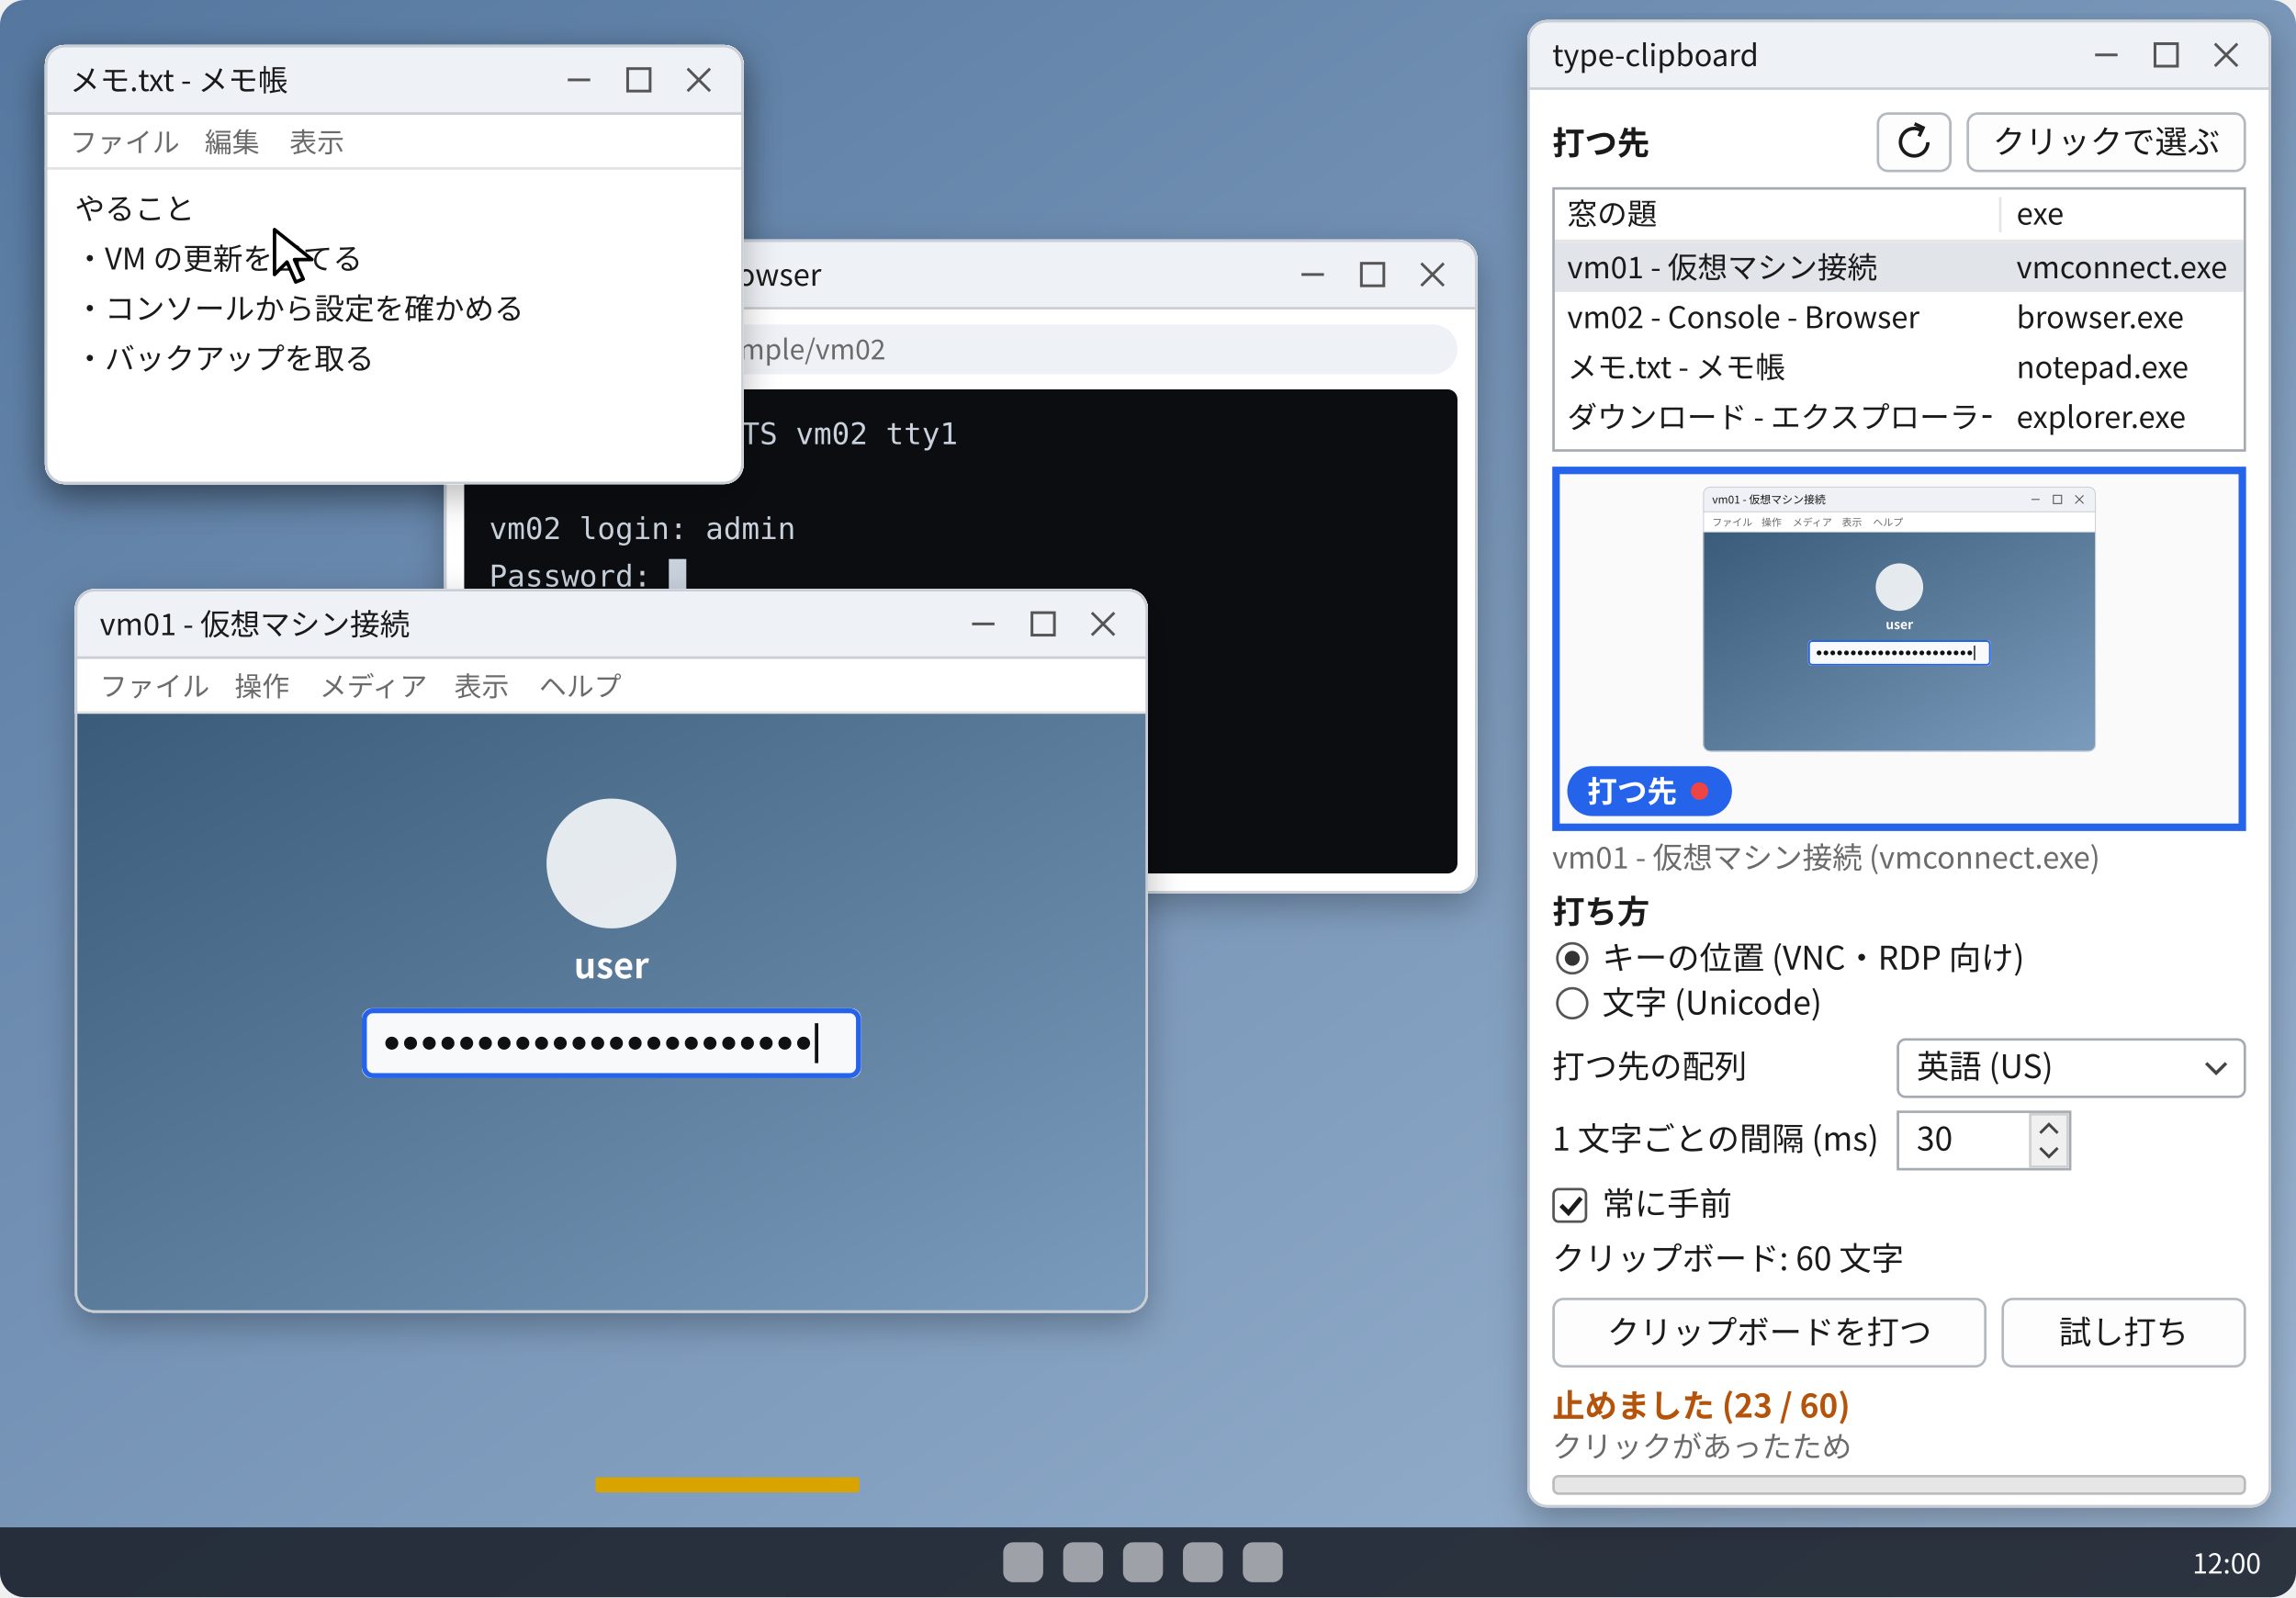
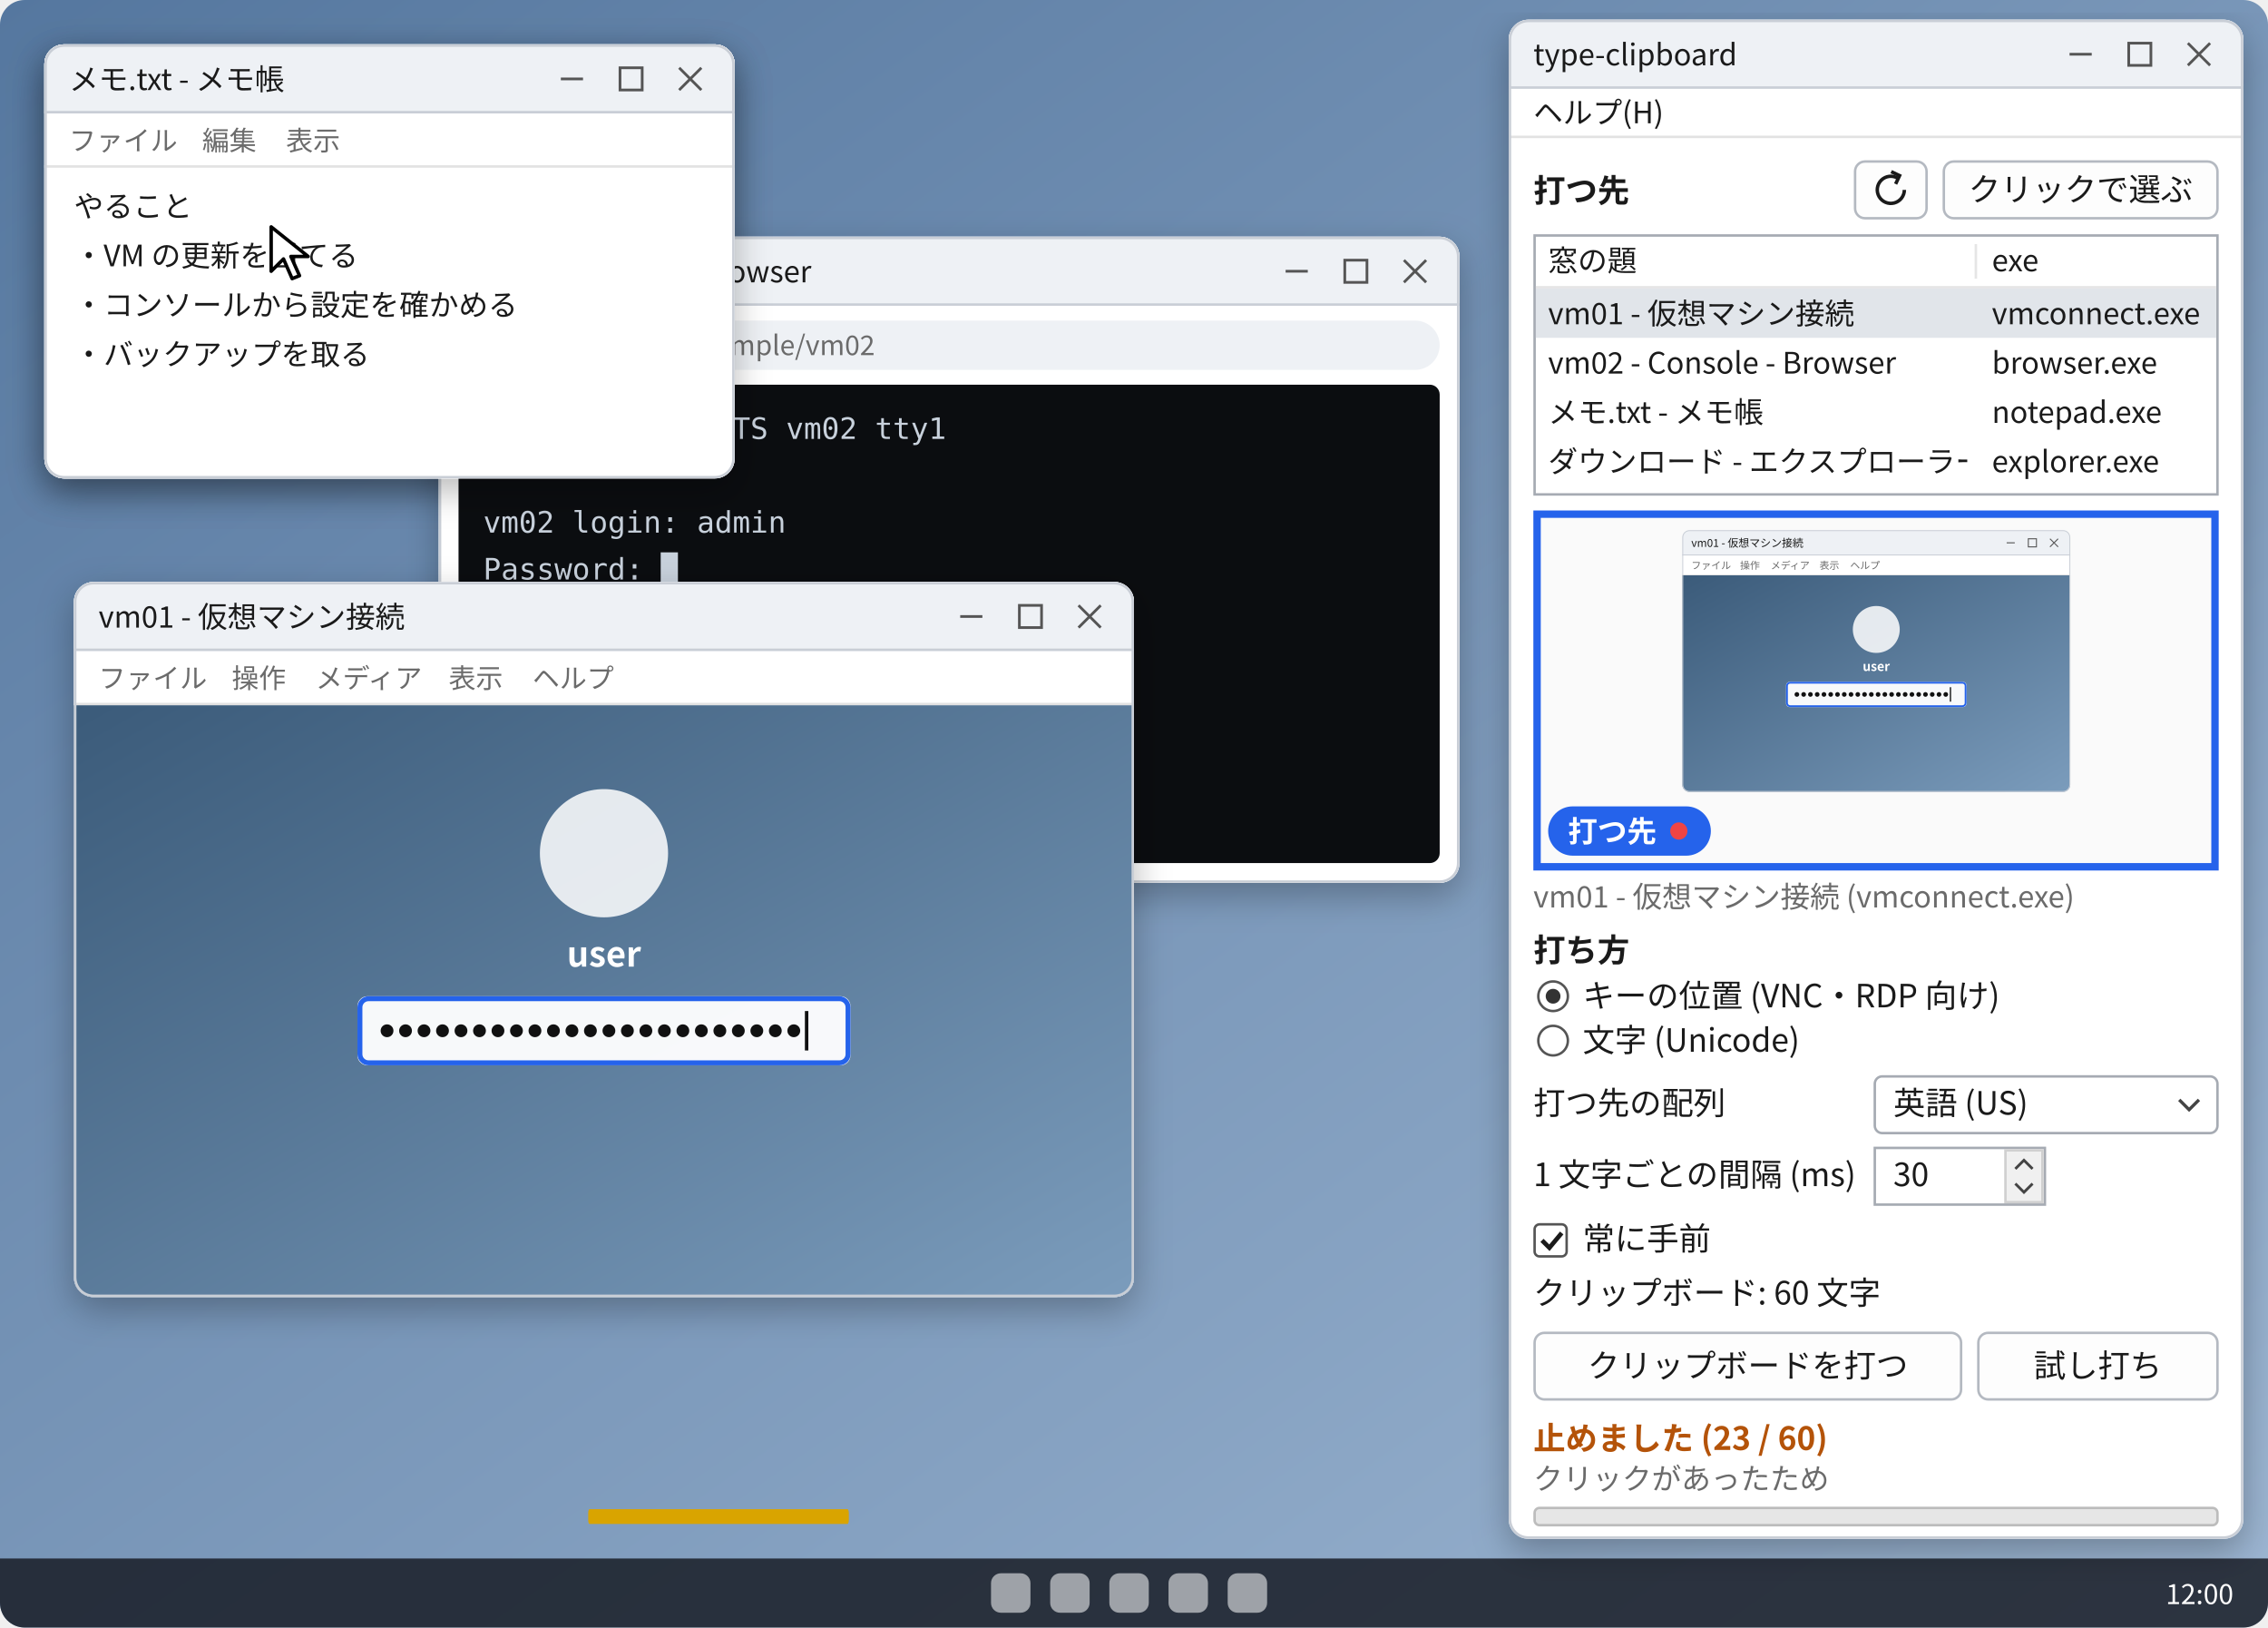
- <svg xmlns="http://www.w3.org/2000/svg" width="920" height="640" viewBox="0 0 920 640" role="img" aria-labelledby="title desc">
+ <svg xmlns="http://www.w3.org/2000/svg" width="920" height="660" viewBox="0 0 920 660" role="img" aria-labelledby="title desc">
  <style>
text{font-family:"Yu Gothic UI", "Meiryo UI", Meiryo, "Hiragino Sans", "Hiragino Kaku Gothic ProN", "Noto Sans CJK JP", "Noto Sans JP", "Segoe UI", system-ui, sans-serif;fill:#1a1a1a}
.mono{font-family:"Cascadia Mono", Consolas, "DejaVu Sans Mono", "Noto Sans Mono", ui-monospace, monospace}
.t11{font-size:11px}.t12{font-size:12px}.t13{font-size:13px}.t14{font-size:14px}.t22{font-size:22px}
.b{font-weight:700}.mu{fill:#6b6b6b}.wh{fill:#fff}.ph{fill:#888}.term{fill:#c8d1dc}
.c-blue{fill:#2563eb}.c-green{fill:#15803d}.c-amber{fill:#b45309}
.tb{transform-box:fill-box;transform-origin:50% 50%}.tl{transform-box:fill-box;transform-origin:0 50%}
.blink{animation:blink 1s step-end infinite}@keyframes blink{50%{opacity:0}}
@keyframes a1{0%{opacity:0;animation-timing-function:step-end}21.429%{opacity:1;animation-timing-function:step-end}100%{opacity:1}}
.a1{opacity:1;animation:a1 7s infinite}
@keyframes a2{0%{opacity:0;animation-timing-function:step-end}22.143%{opacity:1;animation-timing-function:step-end}100%{opacity:1}}
.a2{opacity:1;animation:a2 7s infinite}
@keyframes a3{0%{opacity:0;animation-timing-function:step-end}22.857%{opacity:1;animation-timing-function:step-end}100%{opacity:1}}
.a3{opacity:1;animation:a3 7s infinite}
@keyframes a4{0%{opacity:0;animation-timing-function:step-end}23.571%{opacity:1;animation-timing-function:step-end}100%{opacity:1}}
.a4{opacity:1;animation:a4 7s infinite}
@keyframes a5{0%{opacity:0;animation-timing-function:step-end}24.286%{opacity:1;animation-timing-function:step-end}100%{opacity:1}}
.a5{opacity:1;animation:a5 7s infinite}
@keyframes a6{0%{opacity:0;animation-timing-function:step-end}25%{opacity:1;animation-timing-function:step-end}100%{opacity:1}}
.a6{opacity:1;animation:a6 7s infinite}
@keyframes a7{0%{opacity:0;animation-timing-function:step-end}25.714%{opacity:1;animation-timing-function:step-end}100%{opacity:1}}
.a7{opacity:1;animation:a7 7s infinite}
@keyframes a8{0%{opacity:0;animation-timing-function:step-end}26.429%{opacity:1;animation-timing-function:step-end}100%{opacity:1}}
.a8{opacity:1;animation:a8 7s infinite}
@keyframes a9{0%{opacity:0;animation-timing-function:step-end}27.143%{opacity:1;animation-timing-function:step-end}100%{opacity:1}}
.a9{opacity:1;animation:a9 7s infinite}
@keyframes a10{0%{opacity:0;animation-timing-function:step-end}27.857%{opacity:1;animation-timing-function:step-end}100%{opacity:1}}
.a10{opacity:1;animation:a10 7s infinite}
@keyframes a11{0%{opacity:0;animation-timing-function:step-end}28.571%{opacity:1;animation-timing-function:step-end}100%{opacity:1}}
.a11{opacity:1;animation:a11 7s infinite}
@keyframes a12{0%{opacity:0;animation-timing-function:step-end}29.286%{opacity:1;animation-timing-function:step-end}100%{opacity:1}}
.a12{opacity:1;animation:a12 7s infinite}
@keyframes a13{0%{opacity:0;animation-timing-function:step-end}30%{opacity:1;animation-timing-function:step-end}100%{opacity:1}}
.a13{opacity:1;animation:a13 7s infinite}
@keyframes a14{0%{opacity:0;animation-timing-function:step-end}30.714%{opacity:1;animation-timing-function:step-end}100%{opacity:1}}
.a14{opacity:1;animation:a14 7s infinite}
@keyframes a15{0%{opacity:0;animation-timing-function:step-end}31.429%{opacity:1;animation-timing-function:step-end}100%{opacity:1}}
.a15{opacity:1;animation:a15 7s infinite}
@keyframes a16{0%{opacity:0;animation-timing-function:step-end}32.143%{opacity:1;animation-timing-function:step-end}100%{opacity:1}}
.a16{opacity:1;animation:a16 7s infinite}
@keyframes a17{0%{opacity:0;animation-timing-function:step-end}32.857%{opacity:1;animation-timing-function:step-end}100%{opacity:1}}
.a17{opacity:1;animation:a17 7s infinite}
@keyframes a18{0%{opacity:0;animation-timing-function:step-end}33.571%{opacity:1;animation-timing-function:step-end}100%{opacity:1}}
.a18{opacity:1;animation:a18 7s infinite}
@keyframes a19{0%{opacity:0;animation-timing-function:step-end}34.286%{opacity:1;animation-timing-function:step-end}100%{opacity:1}}
.a19{opacity:1;animation:a19 7s infinite}
@keyframes a20{0%{opacity:0;animation-timing-function:step-end}35%{opacity:1;animation-timing-function:step-end}100%{opacity:1}}
.a20{opacity:1;animation:a20 7s infinite}
@keyframes a21{0%{opacity:0;animation-timing-function:step-end}35.714%{opacity:1;animation-timing-function:step-end}100%{opacity:1}}
.a21{opacity:1;animation:a21 7s infinite}
@keyframes a22{0%{opacity:0;animation-timing-function:step-end}36.429%{opacity:1;animation-timing-function:step-end}100%{opacity:1}}
.a22{opacity:1;animation:a22 7s infinite}
@keyframes a23{0%{opacity:0;animation-timing-function:step-end}37.143%{opacity:1;animation-timing-function:step-end}100%{opacity:1}}
.a23{opacity:1;animation:a23 7s infinite}
@keyframes a24{0%{transform:translateX(0px);animation-timing-function:step-end}21.429%{transform:translateX(7.5px);animation-timing-function:step-end}22.143%{transform:translateX(15px);animation-timing-function:step-end}22.857%{transform:translateX(22.5px);animation-timing-function:step-end}23.571%{transform:translateX(30px);animation-timing-function:step-end}24.286%{transform:translateX(37.5px);animation-timing-function:step-end}25%{transform:translateX(45px);animation-timing-function:step-end}25.714%{transform:translateX(52.5px);animation-timing-function:step-end}26.429%{transform:translateX(60px);animation-timing-function:step-end}27.143%{transform:translateX(67.5px);animation-timing-function:step-end}27.857%{transform:translateX(75px);animation-timing-function:step-end}28.571%{transform:translateX(82.5px);animation-timing-function:step-end}29.286%{transform:translateX(90px);animation-timing-function:step-end}30%{transform:translateX(97.5px);animation-timing-function:step-end}30.714%{transform:translateX(105px);animation-timing-function:step-end}31.429%{transform:translateX(112.5px);animation-timing-function:step-end}32.143%{transform:translateX(120px);animation-timing-function:step-end}32.857%{transform:translateX(127.5px);animation-timing-function:step-end}33.571%{transform:translateX(135px);animation-timing-function:step-end}34.286%{transform:translateX(142.5px);animation-timing-function:step-end}35%{transform:translateX(150px);animation-timing-function:step-end}35.714%{transform:translateX(157.5px);animation-timing-function:step-end}36.429%{transform:translateX(165px);animation-timing-function:step-end}37.143%{transform:translateX(172.5px);animation-timing-function:step-end}100%{transform:translateX(172.5px)}}
.a24{transform:translateX(172.5px);animation:a24 7s infinite}
@keyframes a25{0%{opacity:0;animation-timing-function:step-end}37.429%{opacity:1;animation-timing-function:step-end}100%{opacity:1}}
.a25{opacity:1;animation:a25 7s infinite}
@keyframes a26{0%{opacity:1;animation-timing-function:step-end}14.286%{opacity:.45;animation-timing-function:step-end}37.429%{opacity:1;animation-timing-function:step-end}100%{opacity:1}}
.a26{opacity:1;animation:a26 7s infinite}
@keyframes a27{0%{opacity:0;animation-timing-function:step-end}14.286%{opacity:.16;animation-timing-function:step-end}16.857%{opacity:0;animation-timing-function:step-end}100%{opacity:0}}
.a27{opacity:0;animation:a27 7s infinite}
@keyframes a28{0%{opacity:1;animation-timing-function:step-end}14.286%{opacity:0;animation-timing-function:step-end}100%{opacity:0}}
.a28{opacity:0;animation:a28 7s infinite}
@keyframes a29{0%{opacity:0;animation-timing-function:step-end}14.286%{opacity:1;animation-timing-function:step-end}21.429%{opacity:0;animation-timing-function:step-end}100%{opacity:0}}
.a29{opacity:0;animation:a29 7s infinite}
@keyframes a30{0%{opacity:0;animation-timing-function:step-end}21.429%{opacity:1;animation-timing-function:step-end}22.143%{opacity:0;animation-timing-function:step-end}100%{opacity:0}}
.a30{opacity:0;animation:a30 7s infinite}
@keyframes a31{0%{opacity:0;animation-timing-function:step-end}22.143%{opacity:1;animation-timing-function:step-end}22.857%{opacity:0;animation-timing-function:step-end}100%{opacity:0}}
.a31{opacity:0;animation:a31 7s infinite}
@keyframes a32{0%{opacity:0;animation-timing-function:step-end}22.857%{opacity:1;animation-timing-function:step-end}23.571%{opacity:0;animation-timing-function:step-end}100%{opacity:0}}
.a32{opacity:0;animation:a32 7s infinite}
@keyframes a33{0%{opacity:0;animation-timing-function:step-end}23.571%{opacity:1;animation-timing-function:step-end}24.286%{opacity:0;animation-timing-function:step-end}100%{opacity:0}}
.a33{opacity:0;animation:a33 7s infinite}
@keyframes a34{0%{opacity:0;animation-timing-function:step-end}24.286%{opacity:1;animation-timing-function:step-end}25%{opacity:0;animation-timing-function:step-end}100%{opacity:0}}
.a34{opacity:0;animation:a34 7s infinite}
@keyframes a35{0%{opacity:0;animation-timing-function:step-end}25%{opacity:1;animation-timing-function:step-end}25.714%{opacity:0;animation-timing-function:step-end}100%{opacity:0}}
.a35{opacity:0;animation:a35 7s infinite}
@keyframes a36{0%{opacity:0;animation-timing-function:step-end}25.714%{opacity:1;animation-timing-function:step-end}26.429%{opacity:0;animation-timing-function:step-end}100%{opacity:0}}
.a36{opacity:0;animation:a36 7s infinite}
@keyframes a37{0%{opacity:0;animation-timing-function:step-end}26.429%{opacity:1;animation-timing-function:step-end}27.143%{opacity:0;animation-timing-function:step-end}100%{opacity:0}}
.a37{opacity:0;animation:a37 7s infinite}
@keyframes a38{0%{opacity:0;animation-timing-function:step-end}27.143%{opacity:1;animation-timing-function:step-end}27.857%{opacity:0;animation-timing-function:step-end}100%{opacity:0}}
.a38{opacity:0;animation:a38 7s infinite}
@keyframes a39{0%{opacity:0;animation-timing-function:step-end}27.857%{opacity:1;animation-timing-function:step-end}28.571%{opacity:0;animation-timing-function:step-end}100%{opacity:0}}
.a39{opacity:0;animation:a39 7s infinite}
@keyframes a40{0%{opacity:0;animation-timing-function:step-end}28.571%{opacity:1;animation-timing-function:step-end}29.286%{opacity:0;animation-timing-function:step-end}100%{opacity:0}}
.a40{opacity:0;animation:a40 7s infinite}
@keyframes a41{0%{opacity:0;animation-timing-function:step-end}29.286%{opacity:1;animation-timing-function:step-end}30%{opacity:0;animation-timing-function:step-end}100%{opacity:0}}
.a41{opacity:0;animation:a41 7s infinite}
@keyframes a42{0%{opacity:0;animation-timing-function:step-end}30%{opacity:1;animation-timing-function:step-end}30.714%{opacity:0;animation-timing-function:step-end}100%{opacity:0}}
.a42{opacity:0;animation:a42 7s infinite}
@keyframes a43{0%{opacity:0;animation-timing-function:step-end}30.714%{opacity:1;animation-timing-function:step-end}31.429%{opacity:0;animation-timing-function:step-end}100%{opacity:0}}
.a43{opacity:0;animation:a43 7s infinite}
@keyframes a44{0%{opacity:0;animation-timing-function:step-end}31.429%{opacity:1;animation-timing-function:step-end}32.143%{opacity:0;animation-timing-function:step-end}100%{opacity:0}}
.a44{opacity:0;animation:a44 7s infinite}
@keyframes a45{0%{opacity:0;animation-timing-function:step-end}32.143%{opacity:1;animation-timing-function:step-end}32.857%{opacity:0;animation-timing-function:step-end}100%{opacity:0}}
.a45{opacity:0;animation:a45 7s infinite}
@keyframes a46{0%{opacity:0;animation-timing-function:step-end}32.857%{opacity:1;animation-timing-function:step-end}33.571%{opacity:0;animation-timing-function:step-end}100%{opacity:0}}
.a46{opacity:0;animation:a46 7s infinite}
@keyframes a47{0%{opacity:0;animation-timing-function:step-end}33.571%{opacity:1;animation-timing-function:step-end}34.286%{opacity:0;animation-timing-function:step-end}100%{opacity:0}}
.a47{opacity:0;animation:a47 7s infinite}
@keyframes a48{0%{opacity:0;animation-timing-function:step-end}34.286%{opacity:1;animation-timing-function:step-end}35%{opacity:0;animation-timing-function:step-end}100%{opacity:0}}
.a48{opacity:0;animation:a48 7s infinite}
@keyframes a49{0%{opacity:0;animation-timing-function:step-end}35%{opacity:1;animation-timing-function:step-end}35.714%{opacity:0;animation-timing-function:step-end}100%{opacity:0}}
.a49{opacity:0;animation:a49 7s infinite}
@keyframes a50{0%{opacity:0;animation-timing-function:step-end}35.714%{opacity:1;animation-timing-function:step-end}36.429%{opacity:0;animation-timing-function:step-end}100%{opacity:0}}
.a50{opacity:0;animation:a50 7s infinite}
@keyframes a51{0%{opacity:0;animation-timing-function:step-end}36.429%{opacity:1;animation-timing-function:step-end}37.143%{opacity:0;animation-timing-function:step-end}100%{opacity:0}}
.a51{opacity:0;animation:a51 7s infinite}
@keyframes a52{0%{opacity:0;animation-timing-function:step-end}37.143%{opacity:1;animation-timing-function:step-end}37.429%{opacity:0;animation-timing-function:step-end}100%{opacity:0}}
.a52{opacity:0;animation:a52 7s infinite}
@keyframes a53{0%{opacity:0;animation-timing-function:step-end}14.286%{opacity:1;animation-timing-function:step-end}37.429%{opacity:0;animation-timing-function:step-end}100%{opacity:0}}
.a53{opacity:0;animation:a53 7s infinite}
@keyframes a54{0%{transform:scaleX(0);fill:#06b025;animation-timing-function:step-end}21.429%{transform:scaleX(0.017);fill:#06b025;animation-timing-function:step-end}22.143%{transform:scaleX(0.033);fill:#06b025;animation-timing-function:step-end}22.857%{transform:scaleX(0.05);fill:#06b025;animation-timing-function:step-end}23.571%{transform:scaleX(0.067);fill:#06b025;animation-timing-function:step-end}24.286%{transform:scaleX(0.083);fill:#06b025;animation-timing-function:step-end}25%{transform:scaleX(0.1);fill:#06b025;animation-timing-function:step-end}25.714%{transform:scaleX(0.117);fill:#06b025;animation-timing-function:step-end}26.429%{transform:scaleX(0.133);fill:#06b025;animation-timing-function:step-end}27.143%{transform:scaleX(0.15);fill:#06b025;animation-timing-function:step-end}27.857%{transform:scaleX(0.167);fill:#06b025;animation-timing-function:step-end}28.571%{transform:scaleX(0.183);fill:#06b025;animation-timing-function:step-end}29.286%{transform:scaleX(0.2);fill:#06b025;animation-timing-function:step-end}30%{transform:scaleX(0.217);fill:#06b025;animation-timing-function:step-end}30.714%{transform:scaleX(0.233);fill:#06b025;animation-timing-function:step-end}31.429%{transform:scaleX(0.25);fill:#06b025;animation-timing-function:step-end}32.143%{transform:scaleX(0.267);fill:#06b025;animation-timing-function:step-end}32.857%{transform:scaleX(0.283);fill:#06b025;animation-timing-function:step-end}33.571%{transform:scaleX(0.3);fill:#06b025;animation-timing-function:step-end}34.286%{transform:scaleX(0.317);fill:#06b025;animation-timing-function:step-end}35%{transform:scaleX(0.333);fill:#06b025;animation-timing-function:step-end}35.714%{transform:scaleX(0.35);fill:#06b025;animation-timing-function:step-end}36.429%{transform:scaleX(0.367);fill:#06b025;animation-timing-function:step-end}37.143%{transform:scaleX(0.383);fill:#06b025;animation-timing-function:step-end}37.429%{transform:scaleX(0.383);fill:#d9a400;animation-timing-function:step-end}100%{transform:scaleX(0.383);fill:#d9a400}}
.a54{transform:scaleX(0.383);fill:#d9a400;animation:a54 7s infinite}
@keyframes a55{0%{opacity:0;transform:scale(.45);animation-timing-function:step-end}14.286%{opacity:.95;transform:scale(.45);animation-timing-function:ease-out}20.714%{opacity:0;transform:scale(2.6);animation-timing-function:step-end}100%{opacity:0;transform:scale(2.6)}}
.a55{opacity:0;transform:scale(2.6);animation:a55 7s infinite}
@keyframes a56{0%{opacity:0;transform:scale(.45);animation-timing-function:step-end}37.429%{opacity:.95;transform:scale(.45);animation-timing-function:ease-out}43.857%{opacity:0;transform:scale(2.6);animation-timing-function:step-end}100%{opacity:0;transform:scale(2.6)}}
.a56{opacity:0;transform:scale(2.6);animation:a56 7s infinite}
- @keyframes a57{0%{transform:translate(245px,418px);animation-timing-function:step-end}4.286%{transform:translate(245px,418px);animation-timing-function:cubic-bezier(.4,.1,.2,1)}14.286%{transform:translate(709px,534px);animation-timing-function:step-end}23.571%{transform:translate(709px,534px);animation-timing-function:cubic-bezier(.4,.1,.2,1)}35%{transform:translate(110px,92px);animation-timing-function:step-end}100%{transform:translate(110px,92px)}}
+ @keyframes a57{0%{transform:translate(245px,418px);animation-timing-function:step-end}4.286%{transform:translate(245px,418px);animation-timing-function:cubic-bezier(.4,.1,.2,1)}14.286%{transform:translate(709px,554px);animation-timing-function:step-end}23.571%{transform:translate(709px,554px);animation-timing-function:cubic-bezier(.4,.1,.2,1)}35%{transform:translate(110px,92px);animation-timing-function:step-end}100%{transform:translate(110px,92px)}}
.a57{transform:translate(110px,92px);animation:a57 7s infinite}
@media (prefers-reduced-motion:reduce){*{animation:none!important}}
</style>
  <defs>
    <linearGradient id="desk" x1="0" y1="0" x2="1" y2="1">
      <stop offset="0" stop-color="#55779f" />
      <stop offset="1" stop-color="#9db6d2" />
    </linearGradient>
    <linearGradient id="vm-screen" x1="0" y1="0" x2="1" y2="1">
      <stop offset="0" stop-color="#3b5b7a" />
      <stop offset="1" stop-color="#7b9cbc" />
    </linearGradient>
    <filter id="shadow" x="-20%" y="-20%" width="140%" height="150%">
      <feDropShadow dx="0" dy="5" stdDeviation="7" flood-color="#000" flood-opacity=".28" />
    </filter>
    <clipPath id="canvas">
-       <rect width="920" height="640" rx="10" />
+       <rect width="920" height="660" rx="10" />
    </clipPath>
    <clipPath id="clip-app">
-       <rect x="612" y="8" width="298" height="596" rx="8" />
+       <rect x="612" y="8" width="298" height="616" rx="8" />
    </clipPath>
    <clipPath id="clip-title">
-       <rect x="622" y="75" width="176" height="106" />
+       <rect x="622" y="95" width="176" height="106" />
    </clipPath>
    <clipPath id="clip-exe">
-       <rect x="802" y="75" width="96" height="106" />
+       <rect x="802" y="95" width="96" height="106" />
    </clipPath>
    <clipPath id="clip-note">
      <rect width="280" height="176" rx="8" />
    </clipPath>
    <clipPath id="clip-vnc">
      <rect width="414" height="262" rx="8" />
    </clipPath>
    <clipPath id="clip-vm">
      <rect width="430" height="290" rx="8" />
    </clipPath>
  </defs>
  <g clip-path="url(#canvas)">
-     <rect width="920" height="640" fill="url(#desk)" />
+     <rect width="920" height="660" fill="url(#desk)" />
    <g transform="translate(18,18)">
      <rect width="280" height="176" rx="8" fill="#fff" filter="url(#shadow)" />
      <g clip-path="url(#clip-note)">
        <rect width="280" height="176" fill="#fff" />
        <rect width="280" height="28" fill="#eef1f5" />
        <line x1="0" y1="27.5" x2="280" y2="27.5" stroke="#c9ced6" />
        <text x="10" y="18.5" class="t12">メモ.txt - メモ帳</text>
        <g stroke="#555" stroke-width="1.1" fill="none">
          <line x1="209.5" y1="14.0" x2="218.5" y2="14.0" />
          <rect x="233.5" y="9.5" width="9" height="9" />
          <path d="M257.5,9.5l9,9M266.5,9.5l-9,9" />
        </g>
        <line x1="0" y1="49.5" x2="280" y2="49.5" stroke="#e2e2e2" />
        <text x="10" y="43" class="t11 mu">ファイル</text>
        <text x="64" y="43" class="t11 mu">編集</text>
        <text x="98" y="43" class="t11 mu">表示</text>
        <text x="12" y="70" class="t12">やること</text>
        <text x="12" y="90" class="t12">・VM の更新を当てる</text>
        <text x="12" y="110" class="t12">・コンソールから設定を確かめる</text>
        <text x="12" y="130" class="t12">・バックアップを取る</text>
      </g>
      <rect x=".5" y=".5" width="279" height="175" rx="7.5" fill="none" stroke="#c9ced6" />
    </g>
    <g transform="translate(178,96)">
      <rect width="414" height="262" rx="8" fill="#fff" filter="url(#shadow)" />
      <g clip-path="url(#clip-vnc)">
        <rect width="414" height="262" fill="#fff" />
        <rect width="414" height="28" fill="#eef1f5" />
        <line x1="0" y1="27.5" x2="414" y2="27.5" stroke="#c9ced6" />
        <text x="10" y="18.5" class="t12">vm02 - Console - Browser</text>
        <g stroke="#555" stroke-width="1.1" fill="none">
          <line x1="343.5" y1="14.0" x2="352.5" y2="14.0" />
          <rect x="367.5" y="9.5" width="9" height="9" />
          <path d="M391.5,9.5l9,9M400.5,9.5l-9,9" />
        </g>
        <rect x="8" y="34" width="398" height="20" rx="10" fill="#eef1f5" />
        <text x="20" y="48" class="t11 mu">https://console.example/vm02</text>
        <rect x="8" y="60" width="398" height="194" rx="4" fill="#0b0d10" />
        <text x="18" y="82" class="t12 mono term">Ubuntu 24.04 LTS vm02 tty1</text>
        <text x="18" y="120" class="t12 mono term">vm02 login: admin</text>
        <text x="18" y="139" class="t12 mono term">Password:</text>
        <rect class="blink" x="90" y="128" width="7" height="13" fill="#c8d1dc" />
      </g>
      <rect x=".5" y=".5" width="413" height="261" rx="7.5" fill="none" stroke="#c9ced6" />
    </g>
    <g transform="translate(30,236)">
      <rect width="430" height="290" rx="8" fill="#fff" filter="url(#shadow)" />
      <g clip-path="url(#clip-vm)">
        <rect width="430" height="290" fill="#fff" />
        <rect width="430" height="28" fill="#eef1f5" />
        <line x1="0" y1="27.5" x2="430" y2="27.5" stroke="#c9ced6" />
        <text x="10" y="18.5" class="t12">vm01 - 仮想マシン接続</text>
        <g stroke="#555" stroke-width="1.1" fill="none">
          <line x1="359.5" y1="14.0" x2="368.5" y2="14.0" />
          <rect x="383.5" y="9.5" width="9" height="9" />
          <path d="M407.5,9.5l9,9M416.5,9.5l-9,9" />
        </g>
        <line x1="0" y1="49.5" x2="430" y2="49.5" stroke="#e2e2e2" />
        <text x="10" y="43" class="t11 mu">ファイル</text>
        <text x="64" y="43" class="t11 mu">操作</text>
        <text x="98" y="43" class="t11 mu">メディア</text>
        <text x="152" y="43" class="t11 mu">表示</text>
        <text x="186" y="43" class="t11 mu">ヘルプ</text>
        <rect y="50" width="430" height="240" fill="url(#vm-screen)" />
        <g style="opacity:1">
          <circle cx="215.0" cy="110" r="26" fill="#fff" fill-opacity=".85" />
          <text x="215" y="156" class="t14 b wh" text-anchor="middle">user</text>
          <rect x="115.0" y="168" width="200" height="28" rx="4" fill="#fff" fill-opacity=".95" />
          <rect x="116.0" y="169" width="198" height="26" rx="3.5" fill="none" stroke="#2563eb" stroke-width="2" style="opacity:1" />
          <text x="124" y="186.5" class="t13 ph" style="opacity:0">パスワード</text>
          <circle cx="127" cy="182" r="2.6" fill="#111" class="a1" />
          <circle cx="134.5" cy="182" r="2.6" fill="#111" class="a2" />
          <circle cx="142" cy="182" r="2.6" fill="#111" class="a3" />
          <circle cx="149.5" cy="182" r="2.6" fill="#111" class="a4" />
          <circle cx="157" cy="182" r="2.6" fill="#111" class="a5" />
          <circle cx="164.5" cy="182" r="2.6" fill="#111" class="a6" />
          <circle cx="172" cy="182" r="2.6" fill="#111" class="a7" />
          <circle cx="179.5" cy="182" r="2.6" fill="#111" class="a8" />
          <circle cx="187" cy="182" r="2.6" fill="#111" class="a9" />
          <circle cx="194.5" cy="182" r="2.6" fill="#111" class="a10" />
          <circle cx="202" cy="182" r="2.6" fill="#111" class="a11" />
          <circle cx="209.5" cy="182" r="2.6" fill="#111" class="a12" />
          <circle cx="217" cy="182" r="2.6" fill="#111" class="a13" />
          <circle cx="224.5" cy="182" r="2.6" fill="#111" class="a14" />
          <circle cx="232" cy="182" r="2.6" fill="#111" class="a15" />
          <circle cx="239.5" cy="182" r="2.6" fill="#111" class="a16" />
          <circle cx="247" cy="182" r="2.6" fill="#111" class="a17" />
          <circle cx="254.5" cy="182" r="2.6" fill="#111" class="a18" />
          <circle cx="262" cy="182" r="2.6" fill="#111" class="a19" />
          <circle cx="269.5" cy="182" r="2.6" fill="#111" class="a20" />
          <circle cx="277" cy="182" r="2.6" fill="#111" class="a21" />
          <circle cx="284.5" cy="182" r="2.6" fill="#111" class="a22" />
          <circle cx="292" cy="182" r="2.6" fill="#111" class="a23" />
          <circle cx="299.5" cy="182" r="2.6" fill="#111" style="opacity:0" />
          <g style="opacity:1">
            <g class="a24">
              <rect class="blink" x="124.0" y="174" width="1.4" height="16" fill="#111" />
            </g>
          </g>
        </g>
        <text x="215" y="178" class="t22 b wh" text-anchor="middle" style="opacity:0">ようこそ</text>
      </g>
      <rect x=".5" y=".5" width="429" height="289" rx="7.5" fill="none" stroke="#c9ced6" />
    </g>
    <g transform="translate(18,18)">
      <g class="a25">
        <rect width="280" height="176" rx="8" fill="#fff" filter="url(#shadow)" />
        <g clip-path="url(#clip-note)">
          <rect width="280" height="176" fill="#fff" />
          <rect width="280" height="28" fill="#eef1f5" />
          <line x1="0" y1="27.5" x2="280" y2="27.5" stroke="#c9ced6" />
          <text x="10" y="18.5" class="t12">メモ.txt - メモ帳</text>
          <g stroke="#555" stroke-width="1.1" fill="none">
            <line x1="209.5" y1="14.0" x2="218.5" y2="14.0" />
            <rect x="233.5" y="9.5" width="9" height="9" />
            <path d="M257.5,9.5l9,9M266.5,9.5l-9,9" />
          </g>
          <line x1="0" y1="49.5" x2="280" y2="49.5" stroke="#e2e2e2" />
          <text x="10" y="43" class="t11 mu">ファイル</text>
          <text x="64" y="43" class="t11 mu">編集</text>
          <text x="98" y="43" class="t11 mu">表示</text>
          <text x="12" y="70" class="t12">やること</text>
          <text x="12" y="90" class="t12">・VM の更新を当てる</text>
          <text x="12" y="110" class="t12">・コンソールから設定を確かめる</text>
          <text x="12" y="130" class="t12">・バックアップを取る</text>
        </g>
        <rect x=".5" y=".5" width="279" height="175" rx="7.5" fill="none" stroke="#c9ced6" />
      </g>
    </g>
-     <rect y="612" width="920" height="28" fill="#141820" fill-opacity=".82" />
-     <rect x="402.0" y="618" width="16" height="16" rx="4" fill="#fff" fill-opacity=".55" />
-     <rect x="426.0" y="618" width="16" height="16" rx="4" fill="#fff" fill-opacity=".55" />
-     <rect x="450.0" y="618" width="16" height="16" rx="4" fill="#fff" fill-opacity=".55" />
-     <rect x="474.0" y="618" width="16" height="16" rx="4" fill="#fff" fill-opacity=".55" />
-     <rect x="498.0" y="618" width="16" height="16" rx="4" fill="#fff" fill-opacity=".55" />
-     <text x="906" y="630.5" class="t11 wh" text-anchor="end">12:00</text>
+     <rect y="632" width="920" height="28" fill="#141820" fill-opacity=".82" />
+     <rect x="402.0" y="638" width="16" height="16" rx="4" fill="#fff" fill-opacity=".55" />
+     <rect x="426.0" y="638" width="16" height="16" rx="4" fill="#fff" fill-opacity=".55" />
+     <rect x="450.0" y="638" width="16" height="16" rx="4" fill="#fff" fill-opacity=".55" />
+     <rect x="474.0" y="638" width="16" height="16" rx="4" fill="#fff" fill-opacity=".55" />
+     <rect x="498.0" y="638" width="16" height="16" rx="4" fill="#fff" fill-opacity=".55" />
+     <text x="906" y="650.5" class="t11 wh" text-anchor="end">12:00</text>
    <g style="opacity:1;transform:translateY(0)">
-       <rect x="612" y="8" width="298" height="596" rx="8" fill="#fff" filter="url(#shadow)" />
+       <rect x="612" y="8" width="298" height="616" rx="8" fill="#fff" filter="url(#shadow)" />
      <g clip-path="url(#clip-app)">
        <rect x="612" y="8" width="298" height="28" fill="#eef1f5" />
        <line x1="612" y1="35.5" x2="910" y2="35.5" stroke="#c9ced6" />
        <text x="622" y="26.5" class="t12">type-clipboard</text>
        <g transform="translate(612,8)">
          <g stroke="#555" stroke-width="1.1" fill="none">
            <line x1="227.5" y1="14.0" x2="236.5" y2="14.0" />
            <rect x="251.5" y="9.5" width="9" height="9" />
            <path d="M275.5,9.5l9,9M284.5,9.5l-9,9" />
          </g>
        </g>
-       </g>
-       <rect x="612.5" y="8.5" width="297" height="595" rx="7.5" fill="none" stroke="#c9ced6" />
-       <text x="622" y="62" class="t13 b">打つ先</text>
+         <text x="622" y="50" class="t12">ヘルプ(H)</text>
+         <line x1="612" y1="55.5" x2="910" y2="55.5" stroke="#e2e2e2" />
+       </g>
+       <rect x="612.5" y="8.5" width="297" height="615" rx="7.5" fill="none" stroke="#c9ced6" />
+       <text x="622" y="82" class="t13 b">打つ先</text>
      <g class="a26">
-         <rect x="752.5" y="45.5" width="29" height="23" rx="4" fill="#fdfdfd" stroke="#b4b9c1" />
-         <path d="M772.5,57A5.5,5.5 0 1 1 769.75,52.215" fill="none" stroke="#1a1a1a" stroke-width="1.4" />
-         <path d="M767.15,49.615l3.4,1.6l-1.6,3.4" fill="none" stroke="#1a1a1a" stroke-width="1.4" />
-         <rect x="788.5" y="45.5" width="111" height="23" rx="4" fill="#fdfdfd" stroke="#b4b9c1" />
-         <text x="844" y="61.5" class="t13" text-anchor="middle" style="opacity:1">クリックで選ぶ</text>
+         <rect x="752.5" y="65.5" width="29" height="23" rx="4" fill="#fdfdfd" stroke="#b4b9c1" />
+         <path d="M772.5,77A5.5,5.5 0 1 1 769.75,72.215" fill="none" stroke="#1a1a1a" stroke-width="1.4" />
+         <path d="M767.15,69.615l3.4,1.6l-1.6,3.4" fill="none" stroke="#1a1a1a" stroke-width="1.4" />
+         <rect x="788.5" y="65.5" width="111" height="23" rx="4" fill="#fdfdfd" stroke="#b4b9c1" />
+         <text x="844" y="81.5" class="t13" text-anchor="middle" style="opacity:1">クリックで選ぶ</text>
      </g>
      <g class="a26">
-         <rect x="622.5" y="75.5" width="277" height="105" fill="#fff" stroke="#a6abb3" />
-         <line x1="623" y1="96.5" x2="899" y2="96.5" stroke="#e5e5e5" />
-         <line x1="801.5" y1="79" x2="801.5" y2="93" stroke="#e5e5e5" />
-         <text x="628" y="90" class="t12">窓の題</text>
-         <text x="808" y="90" class="t12">exe</text>
-         <rect x="623" y="97" width="276" height="20" fill="#e1e5ea" style="opacity:1" />
+         <rect x="622.5" y="95.5" width="277" height="105" fill="#fff" stroke="#a6abb3" />
+         <line x1="623" y1="116.5" x2="899" y2="116.5" stroke="#e5e5e5" />
+         <line x1="801.5" y1="99" x2="801.5" y2="113" stroke="#e5e5e5" />
+         <text x="628" y="110" class="t12">窓の題</text>
+         <text x="808" y="110" class="t12">exe</text>
+         <rect x="623" y="117" width="276" height="20" fill="#e1e5ea" style="opacity:1" />
        <g clip-path="url(#clip-title)">
-           <text x="628" y="111.5" class="t12">vm01 - 仮想マシン接続</text>
+           <text x="628" y="131.5" class="t12">vm01 - 仮想マシン接続</text>
        </g>
        <g clip-path="url(#clip-exe)">
-           <text x="808" y="111.5" class="t12">vmconnect.exe</text>
+           <text x="808" y="131.5" class="t12">vmconnect.exe</text>
        </g>
        <g clip-path="url(#clip-title)">
-           <text x="628" y="131.5" class="t12">vm02 - Console - Browser</text>
+           <text x="628" y="151.5" class="t12">vm02 - Console - Browser</text>
        </g>
        <g clip-path="url(#clip-exe)">
-           <text x="808" y="131.5" class="t12">browser.exe</text>
+           <text x="808" y="151.5" class="t12">browser.exe</text>
        </g>
        <g clip-path="url(#clip-title)">
-           <text x="628" y="151.5" class="t12">メモ.txt - メモ帳</text>
+           <text x="628" y="171.5" class="t12">メモ.txt - メモ帳</text>
        </g>
        <g clip-path="url(#clip-exe)">
-           <text x="808" y="151.5" class="t12">notepad.exe</text>
+           <text x="808" y="171.5" class="t12">notepad.exe</text>
        </g>
        <g clip-path="url(#clip-title)">
-           <text x="628" y="171.5" class="t12">ダウンロード - エクスプローラー</text>
+           <text x="628" y="191.5" class="t12">ダウンロード - エクスプローラー</text>
        </g>
        <g clip-path="url(#clip-exe)">
-           <text x="808" y="171.5" class="t12">explorer.exe</text>
-         </g>
-       </g>
-       <rect x="622" y="187" width="278" height="146" fill="#fafafa" />
-       <rect x="623.5" y="188.5" width="275" height="143" fill="none" stroke="#2563eb" stroke-width="3" style="opacity:1" />
-       <g transform="translate(682.414,195) scale(0.366)">
+           <text x="808" y="191.5" class="t12">explorer.exe</text>
+         </g>
+       </g>
+       <rect x="622" y="207" width="278" height="146" fill="#fafafa" />
+       <rect x="623.5" y="208.5" width="275" height="143" fill="none" stroke="#2563eb" stroke-width="3" style="opacity:1" />
+       <g transform="translate(682.414,215) scale(0.366)">
        <g style="opacity:1">
          <g clip-path="url(#clip-vm)">
            <rect width="430" height="290" fill="#fff" />
            <rect width="430" height="28" fill="#eef1f5" />
            <line x1="0" y1="27.5" x2="430" y2="27.5" stroke="#c9ced6" />
            <text x="10" y="18.5" class="t12">vm01 - 仮想マシン接続</text>
            <g stroke="#555" stroke-width="1.1" fill="none">
              <line x1="359.5" y1="14.0" x2="368.5" y2="14.0" />
              <rect x="383.5" y="9.5" width="9" height="9" />
              <path d="M407.5,9.5l9,9M416.5,9.5l-9,9" />
            </g>
            <line x1="0" y1="49.5" x2="430" y2="49.5" stroke="#e2e2e2" />
            <text x="10" y="43" class="t11 mu">ファイル</text>
            <text x="64" y="43" class="t11 mu">操作</text>
            <text x="98" y="43" class="t11 mu">メディア</text>
            <text x="152" y="43" class="t11 mu">表示</text>
            <text x="186" y="43" class="t11 mu">ヘルプ</text>
            <rect y="50" width="430" height="240" fill="url(#vm-screen)" />
            <g style="opacity:1">
              <circle cx="215.0" cy="110" r="26" fill="#fff" fill-opacity=".85" />
              <text x="215" y="156" class="t14 b wh" text-anchor="middle">user</text>
              <rect x="115.0" y="168" width="200" height="28" rx="4" fill="#fff" fill-opacity=".95" />
              <rect x="116.0" y="169" width="198" height="26" rx="3.5" fill="none" stroke="#2563eb" stroke-width="2" style="opacity:1" />
              <text x="124" y="186.5" class="t13 ph" style="opacity:0">パスワード</text>
              <circle cx="127" cy="182" r="2.6" fill="#111" class="a1" />
              <circle cx="134.5" cy="182" r="2.6" fill="#111" class="a2" />
              <circle cx="142" cy="182" r="2.6" fill="#111" class="a3" />
              <circle cx="149.5" cy="182" r="2.6" fill="#111" class="a4" />
              <circle cx="157" cy="182" r="2.6" fill="#111" class="a5" />
              <circle cx="164.5" cy="182" r="2.6" fill="#111" class="a6" />
              <circle cx="172" cy="182" r="2.6" fill="#111" class="a7" />
              <circle cx="179.5" cy="182" r="2.6" fill="#111" class="a8" />
              <circle cx="187" cy="182" r="2.6" fill="#111" class="a9" />
              <circle cx="194.5" cy="182" r="2.6" fill="#111" class="a10" />
              <circle cx="202" cy="182" r="2.6" fill="#111" class="a11" />
              <circle cx="209.5" cy="182" r="2.6" fill="#111" class="a12" />
              <circle cx="217" cy="182" r="2.6" fill="#111" class="a13" />
              <circle cx="224.5" cy="182" r="2.6" fill="#111" class="a14" />
              <circle cx="232" cy="182" r="2.6" fill="#111" class="a15" />
              <circle cx="239.5" cy="182" r="2.6" fill="#111" class="a16" />
              <circle cx="247" cy="182" r="2.6" fill="#111" class="a17" />
              <circle cx="254.5" cy="182" r="2.6" fill="#111" class="a18" />
              <circle cx="262" cy="182" r="2.6" fill="#111" class="a19" />
              <circle cx="269.5" cy="182" r="2.6" fill="#111" class="a20" />
              <circle cx="277" cy="182" r="2.6" fill="#111" class="a21" />
              <circle cx="284.5" cy="182" r="2.6" fill="#111" class="a22" />
              <circle cx="292" cy="182" r="2.6" fill="#111" class="a23" />
              <circle cx="299.5" cy="182" r="2.6" fill="#111" style="opacity:0" />
              <g style="opacity:1">
                <g class="a24">
                  <rect class="blink" x="124.0" y="174" width="1.4" height="16" fill="#111" />
                </g>
              </g>
            </g>
            <text x="215" y="178" class="t22 b wh" text-anchor="middle" style="opacity:0">ようこそ</text>
          </g>
          <rect x=".5" y=".5" width="429" height="289" rx="7.5" fill="none" stroke="#c9ced6" />
        </g>
      </g>
      <g style="opacity:1">
-         <rect x="628" y="307" width="66" height="20" rx="10" fill="#2563eb" />
-         <text x="636" y="321.5" class="t12 b wh">打つ先</text>
-         <circle cx="681" cy="317" r="3.5" fill="#ef4444" />
-       </g>
-       <text x="622" y="348" class="t12 mu" style="opacity:1">vm01 - 仮想マシン接続 (vmconnect.exe)</text>
-       <text x="622" y="370" class="t13 b">打ち方</text>
+         <rect x="628" y="327" width="66" height="20" rx="10" fill="#2563eb" />
+         <text x="636" y="341.5" class="t12 b wh">打つ先</text>
+         <circle cx="681" cy="337" r="3.5" fill="#ef4444" />
+       </g>
+       <text x="622" y="368" class="t12 mu" style="opacity:1">vm01 - 仮想マシン接続 (vmconnect.exe)</text>
+       <text x="622" y="390" class="t13 b">打ち方</text>
      <g class="a26">
-         <circle cx="630" cy="384" r="6" fill="#fff" stroke="#555" />
-         <circle cx="630" cy="384" r="3" fill="#333" />
-         <text x="642" y="388.5" class="t13">キーの位置 (VNC・RDP 向け)</text>
-         <circle cx="630" cy="402" r="6" fill="#fff" stroke="#555" />
-         <text x="642" y="406.5" class="t13">文字 (Unicode)</text>
-         <text x="622" y="432" class="t13">打つ先の配列</text>
-         <rect x="760.5" y="416.5" width="139" height="23" rx="3" fill="#fff" stroke="#a6abb3" />
-         <text x="768" y="432" class="t13">英語 (US)</text>
-         <path d="M884,426l4,4l4,-4" fill="none" stroke="#444" stroke-width="1.3" />
-       </g>
-       <text x="622" y="461" class="t13">1 文字ごとの間隔 (ms)</text>
+         <circle cx="630" cy="404" r="6" fill="#fff" stroke="#555" />
+         <circle cx="630" cy="404" r="3" fill="#333" />
+         <text x="642" y="408.5" class="t13">キーの位置 (VNC・RDP 向け)</text>
+         <circle cx="630" cy="422" r="6" fill="#fff" stroke="#555" />
+         <text x="642" y="426.5" class="t13">文字 (Unicode)</text>
+         <text x="622" y="452" class="t13">打つ先の配列</text>
+         <rect x="760.5" y="436.5" width="139" height="23" rx="3" fill="#fff" stroke="#a6abb3" />
+         <text x="768" y="452" class="t13">英語 (US)</text>
+         <path d="M884,446l4,4l4,-4" fill="none" stroke="#444" stroke-width="1.3" />
+       </g>
+       <text x="622" y="481" class="t13">1 文字ごとの間隔 (ms)</text>
      <g class="a26">
-         <rect x="760.5" y="445.5" width="69" height="23" fill="#fff" stroke="#a6abb3" />
-         <text x="768" y="461" class="t13">30</text>
-         <rect x="813.5" y="446.5" width="15" height="21" fill="#f0f0f0" stroke="#d0d0d0" />
-         <path d="M817.5,454l3.5,-3.5l3.5,3.5M817.5,460l3.5,3.5l3.5,-3.5" fill="none" stroke="#444" stroke-width="1.1" />
-       </g>
-       <rect x="622.5" y="476.5" width="13" height="13" rx="2" fill="#fff" stroke="#555" />
-       <path d="M625.5,483l3,3l5,-6" fill="none" stroke="#1a1a1a" stroke-width="1.8" />
-       <text x="642" y="487" class="t13">常に手前</text>
-       <text x="622" y="509" class="t13" style="opacity:0">クリップボード: 空</text>
-       <text x="622" y="509" class="t13" style="opacity:1">クリップボード: 60 文字</text>
+         <rect x="760.5" y="465.5" width="69" height="23" fill="#fff" stroke="#a6abb3" />
+         <text x="768" y="481" class="t13">30</text>
+         <rect x="813.5" y="466.5" width="15" height="21" fill="#f0f0f0" stroke="#d0d0d0" />
+         <path d="M817.5,474l3.5,-3.5l3.5,3.5M817.5,480l3.5,3.5l3.5,-3.5" fill="none" stroke="#444" stroke-width="1.1" />
+       </g>
+       <rect x="622.5" y="496.5" width="13" height="13" rx="2" fill="#fff" stroke="#555" />
+       <path d="M625.5,503l3,3l5,-6" fill="none" stroke="#1a1a1a" stroke-width="1.8" />
+       <text x="642" y="507" class="t13">常に手前</text>
+       <text x="622" y="529" class="t13" style="opacity:0">クリップボード: 空</text>
+       <text x="622" y="529" class="t13" style="opacity:1">クリップボード: 60 文字</text>
      <g class="a26">
-         <rect x="622.5" y="520.5" width="173" height="27" rx="4" fill="#fdfdfd" stroke="#b4b9c1" />
-         <text x="709" y="538.5" class="t13" text-anchor="middle">クリップボードを打つ</text>
-         <rect x="802.5" y="520.5" width="97" height="27" rx="4" fill="#fdfdfd" stroke="#b4b9c1" />
-         <text x="851" y="538.5" class="t13" text-anchor="middle">試し打ち</text>
-         <rect x="622" y="520" width="174" height="28" rx="4" fill="#000" class="a27" />
-       </g>
-       <text x="622" y="568" class="t13 b a28">打つ先を決めた</text>
-       <text x="622" y="568" class="t13 b c-blue a29">打っています 0 / 60</text>
-       <text x="622" y="568" class="t13 b c-blue a30">打っています 1 / 60</text>
-       <text x="622" y="568" class="t13 b c-blue a31">打っています 2 / 60</text>
-       <text x="622" y="568" class="t13 b c-blue a32">打っています 3 / 60</text>
-       <text x="622" y="568" class="t13 b c-blue a33">打っています 4 / 60</text>
-       <text x="622" y="568" class="t13 b c-blue a34">打っています 5 / 60</text>
-       <text x="622" y="568" class="t13 b c-blue a35">打っています 6 / 60</text>
-       <text x="622" y="568" class="t13 b c-blue a36">打っています 7 / 60</text>
-       <text x="622" y="568" class="t13 b c-blue a37">打っています 8 / 60</text>
-       <text x="622" y="568" class="t13 b c-blue a38">打っています 9 / 60</text>
-       <text x="622" y="568" class="t13 b c-blue a39">打っています 10 / 60</text>
-       <text x="622" y="568" class="t13 b c-blue a40">打っています 11 / 60</text>
-       <text x="622" y="568" class="t13 b c-blue a41">打っています 12 / 60</text>
-       <text x="622" y="568" class="t13 b c-blue a42">打っています 13 / 60</text>
-       <text x="622" y="568" class="t13 b c-blue a43">打っています 14 / 60</text>
-       <text x="622" y="568" class="t13 b c-blue a44">打っています 15 / 60</text>
-       <text x="622" y="568" class="t13 b c-blue a45">打っています 16 / 60</text>
-       <text x="622" y="568" class="t13 b c-blue a46">打っています 17 / 60</text>
-       <text x="622" y="568" class="t13 b c-blue a47">打っています 18 / 60</text>
-       <text x="622" y="568" class="t13 b c-blue a48">打っています 19 / 60</text>
-       <text x="622" y="568" class="t13 b c-blue a49">打っています 20 / 60</text>
-       <text x="622" y="568" class="t13 b c-blue a50">打っています 21 / 60</text>
-       <text x="622" y="568" class="t13 b c-blue a51">打っています 22 / 60</text>
-       <text x="622" y="568" class="t13 b c-blue a52">打っています 23 / 60</text>
-       <text x="622" y="568" class="t13 b c-amber a25">止めました (23 / 60)</text>
-       <text x="622" y="584" class="t12 mu a28">欄を出し、コピーしてから「打つ」</text>
-       <text x="622" y="584" class="t12 mu a53">キーを押すか、クリックすると止まる</text>
-       <text x="622" y="584" class="t12 mu a25">クリックがあったため</text>
-       <rect x="622.5" y="591.5" width="277" height="7" rx="2" fill="#e6e6e6" stroke="#bcbcbc" />
-       <rect x="623" y="592" width="276" height="6" rx="1.5" fill="#06b025" class="tl a54" />
-     </g>
-     <circle cx="709" cy="534" r="9" fill="none" stroke="#2563eb" stroke-width="2.5" class="tb a55" />
+         <rect x="622.5" y="540.5" width="173" height="27" rx="4" fill="#fdfdfd" stroke="#b4b9c1" />
+         <text x="709" y="558.5" class="t13" text-anchor="middle">クリップボードを打つ</text>
+         <rect x="802.5" y="540.5" width="97" height="27" rx="4" fill="#fdfdfd" stroke="#b4b9c1" />
+         <text x="851" y="558.5" class="t13" text-anchor="middle">試し打ち</text>
+         <rect x="622" y="540" width="174" height="28" rx="4" fill="#000" class="a27" />
+       </g>
+       <text x="622" y="588" class="t13 b a28">打つ先を決めた</text>
+       <text x="622" y="588" class="t13 b c-blue a29">打っています 0 / 60</text>
+       <text x="622" y="588" class="t13 b c-blue a30">打っています 1 / 60</text>
+       <text x="622" y="588" class="t13 b c-blue a31">打っています 2 / 60</text>
+       <text x="622" y="588" class="t13 b c-blue a32">打っています 3 / 60</text>
+       <text x="622" y="588" class="t13 b c-blue a33">打っています 4 / 60</text>
+       <text x="622" y="588" class="t13 b c-blue a34">打っています 5 / 60</text>
+       <text x="622" y="588" class="t13 b c-blue a35">打っています 6 / 60</text>
+       <text x="622" y="588" class="t13 b c-blue a36">打っています 7 / 60</text>
+       <text x="622" y="588" class="t13 b c-blue a37">打っています 8 / 60</text>
+       <text x="622" y="588" class="t13 b c-blue a38">打っています 9 / 60</text>
+       <text x="622" y="588" class="t13 b c-blue a39">打っています 10 / 60</text>
+       <text x="622" y="588" class="t13 b c-blue a40">打っています 11 / 60</text>
+       <text x="622" y="588" class="t13 b c-blue a41">打っています 12 / 60</text>
+       <text x="622" y="588" class="t13 b c-blue a42">打っています 13 / 60</text>
+       <text x="622" y="588" class="t13 b c-blue a43">打っています 14 / 60</text>
+       <text x="622" y="588" class="t13 b c-blue a44">打っています 15 / 60</text>
+       <text x="622" y="588" class="t13 b c-blue a45">打っています 16 / 60</text>
+       <text x="622" y="588" class="t13 b c-blue a46">打っています 17 / 60</text>
+       <text x="622" y="588" class="t13 b c-blue a47">打っています 18 / 60</text>
+       <text x="622" y="588" class="t13 b c-blue a48">打っています 19 / 60</text>
+       <text x="622" y="588" class="t13 b c-blue a49">打っています 20 / 60</text>
+       <text x="622" y="588" class="t13 b c-blue a50">打っています 21 / 60</text>
+       <text x="622" y="588" class="t13 b c-blue a51">打っています 22 / 60</text>
+       <text x="622" y="588" class="t13 b c-blue a52">打っています 23 / 60</text>
+       <text x="622" y="588" class="t13 b c-amber a25">止めました (23 / 60)</text>
+       <text x="622" y="604" class="t12 mu a28">欄を出し、コピーしてから「打つ」</text>
+       <text x="622" y="604" class="t12 mu a53">キーを押すか、クリックすると止まる</text>
+       <text x="622" y="604" class="t12 mu a25">クリックがあったため</text>
+       <rect x="622.5" y="611.5" width="277" height="7" rx="2" fill="#e6e6e6" stroke="#bcbcbc" />
+       <rect x="623" y="612" width="276" height="6" rx="1.5" fill="#06b025" class="tl a54" />
+     </g>
+     <circle cx="709" cy="554" r="9" fill="none" stroke="#2563eb" stroke-width="2.5" class="tb a55" />
    <circle cx="110" cy="92" r="9" fill="none" stroke="#2563eb" stroke-width="2.5" class="tb a56" />
    <g class="a57">
      <path d="M0,0V18L5,13L8.5,21L11.5,19.8L8,12H15Z" fill="#fff" stroke="#000" stroke-width="1.4" stroke-linejoin="round" />
    </g>
  </g>
</svg>
